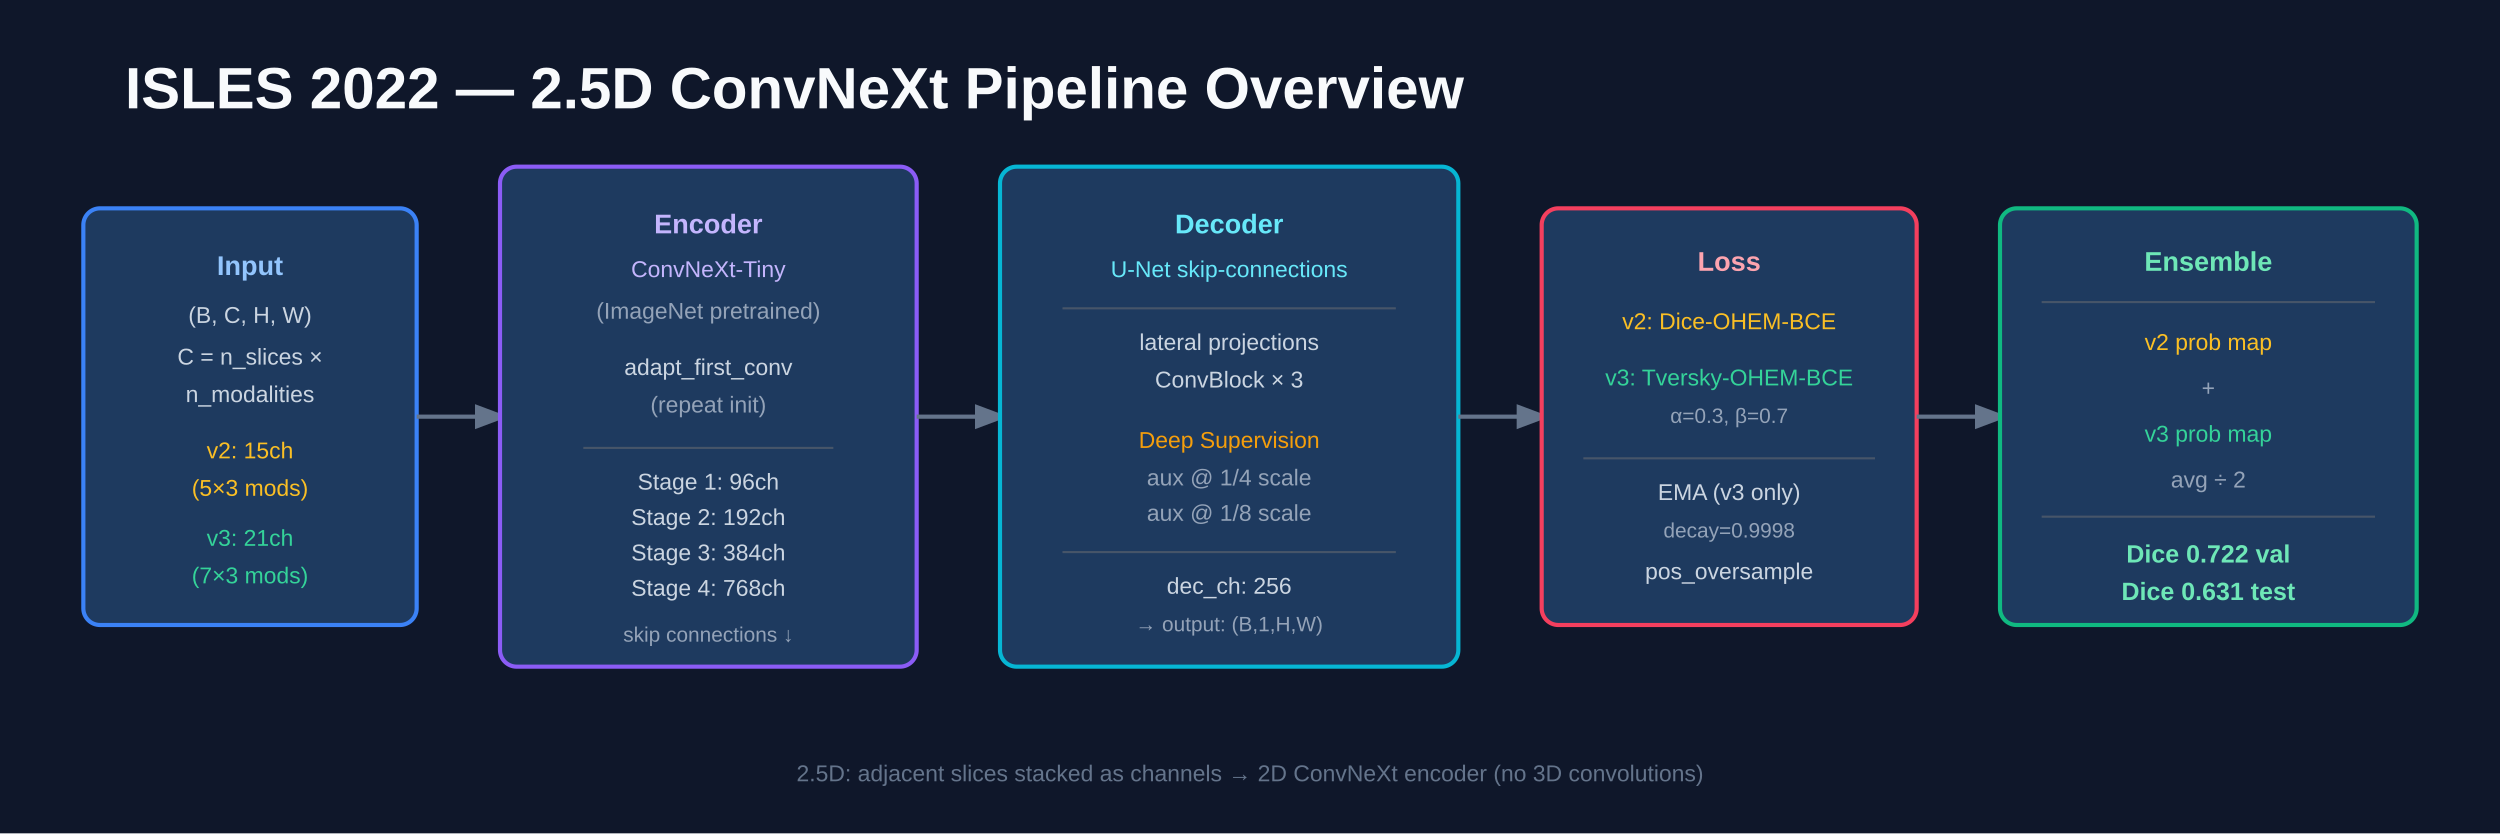
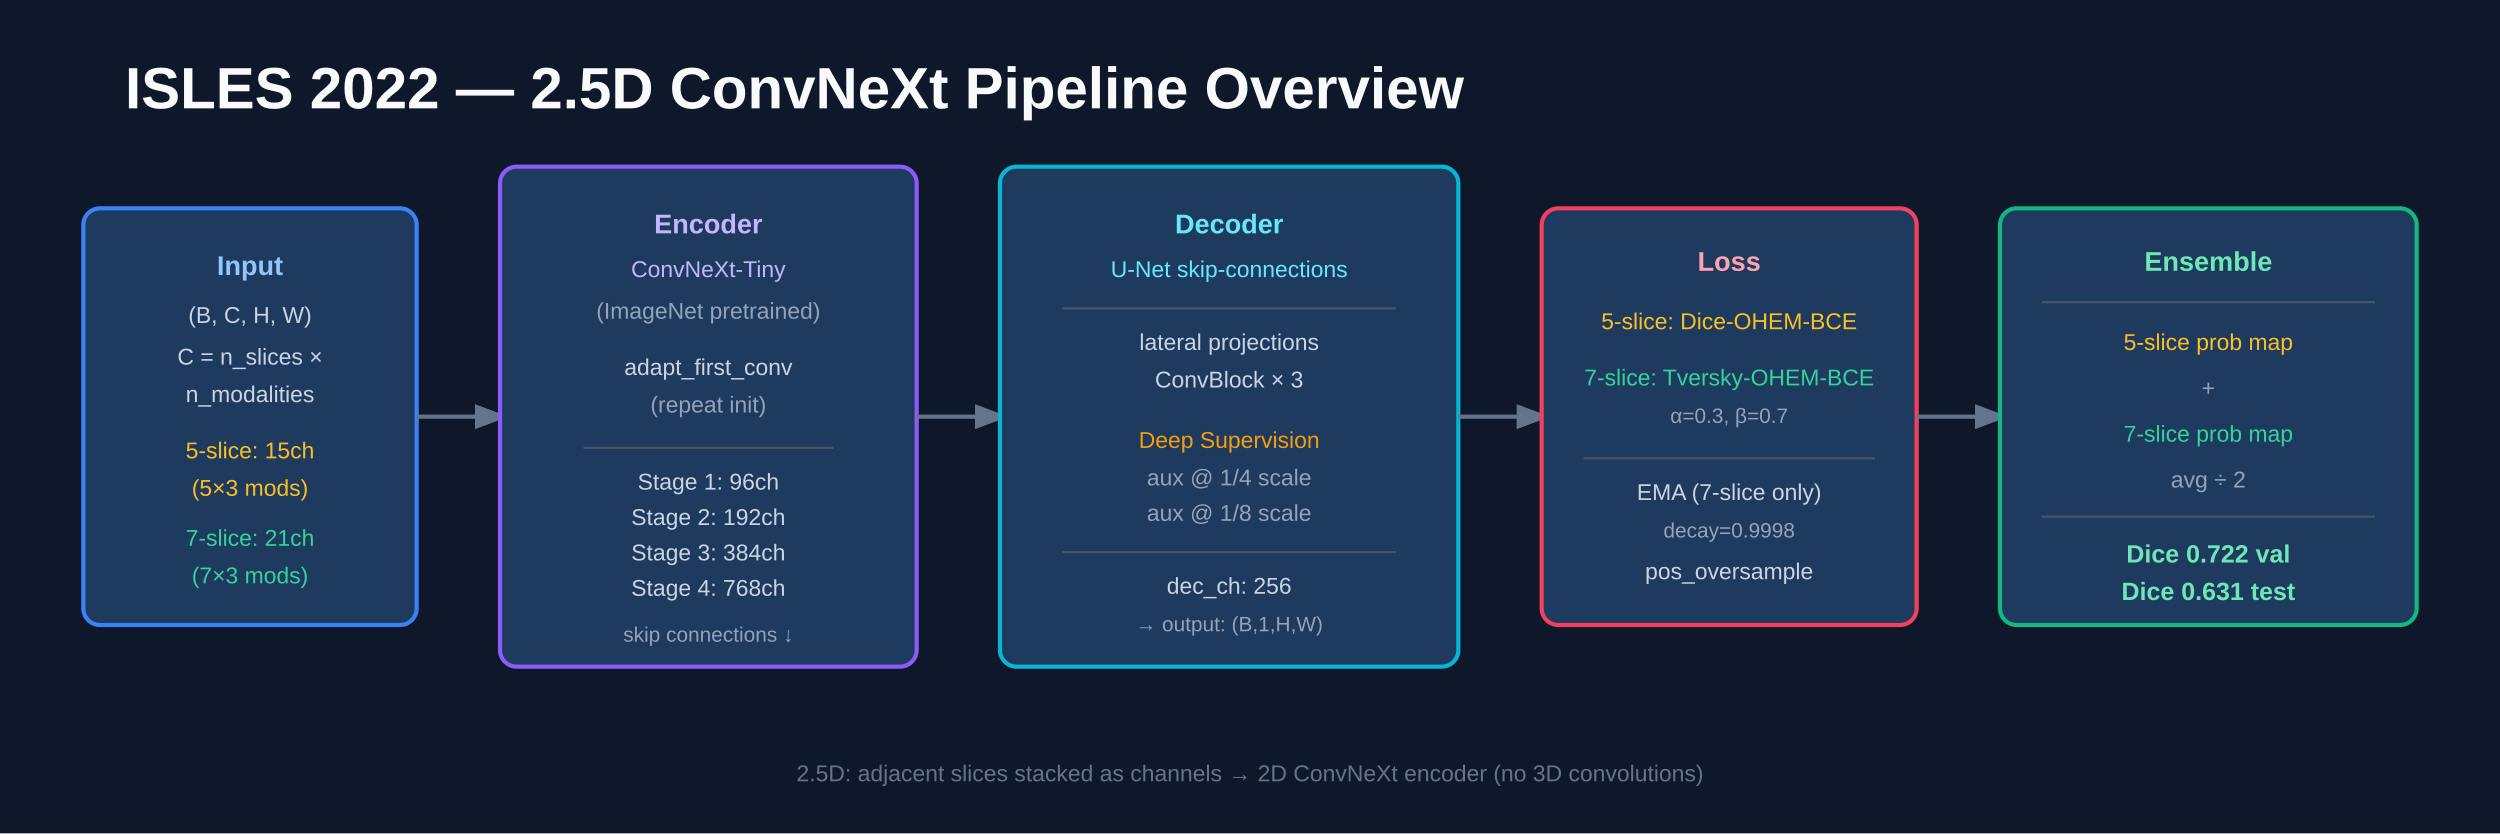
<svg xmlns="http://www.w3.org/2000/svg" width="1200" height="400" viewBox="0 0 1200 400" role="img" aria-labelledby="title desc">
  <rect width="1200" height="400" fill="#0f172a" />
  <text x="60" y="52" fill="#f8fafc" font-family="Arial, Helvetica, sans-serif" font-size="28" font-weight="700">ISLES 2022 — 2.5D ConvNeXt Pipeline Overview</text>
  <rect x="40" y="100" width="160" height="200" rx="8" fill="#1e3a5f" stroke="#3b82f6" stroke-width="2" />
  <text x="120" y="132" fill="#93c5fd" font-family="Arial" font-size="13" font-weight="700" text-anchor="middle">Input</text>
  <text x="120" y="155" fill="#cbd5e1" font-family="Arial" font-size="11" text-anchor="middle">(B, C, H, W)</text>
  <text x="120" y="175" fill="#cbd5e1" font-family="Arial" font-size="11" text-anchor="middle">C = n_slices ×</text>
  <text x="120" y="193" fill="#cbd5e1" font-family="Arial" font-size="11" text-anchor="middle">n_modalities</text>
-   <text x="120" y="220" fill="#fbbf24" font-family="Arial" font-size="11" text-anchor="middle">v2: 15ch</text>
+   <text x="120" y="220" fill="#fbbf24" font-family="Arial" font-size="11" text-anchor="middle">5-slice: 15ch</text>
  <text x="120" y="238" fill="#fbbf24" font-family="Arial" font-size="11" text-anchor="middle">(5×3 mods)</text>
-   <text x="120" y="262" fill="#34d399" font-family="Arial" font-size="11" text-anchor="middle">v3: 21ch</text>
+   <text x="120" y="262" fill="#34d399" font-family="Arial" font-size="11" text-anchor="middle">7-slice: 21ch</text>
  <text x="120" y="280" fill="#34d399" font-family="Arial" font-size="11" text-anchor="middle">(7×3 mods)</text>
  <line x1="200" y1="200" x2="240" y2="200" stroke="#64748b" stroke-width="2" marker-end="url(#arrow)" />
  <rect x="240" y="80" width="200" height="240" rx="8" fill="#1e3a5f" stroke="#8b5cf6" stroke-width="2" />
  <text x="340" y="112" fill="#c4b5fd" font-family="Arial" font-size="13" font-weight="700" text-anchor="middle">Encoder</text>
  <text x="340" y="133" fill="#c4b5fd" font-family="Arial" font-size="11" text-anchor="middle">ConvNeXt-Tiny</text>
  <text x="340" y="153" fill="#94a3b8" font-family="Arial" font-size="11" text-anchor="middle">(ImageNet pretrained)</text>
  <text x="340" y="180" fill="#cbd5e1" font-family="Arial" font-size="11" text-anchor="middle">adapt_first_conv</text>
  <text x="340" y="198" fill="#94a3b8" font-family="Arial" font-size="11" text-anchor="middle">(repeat init)</text>
  <line x1="280" y1="215" x2="400" y2="215" stroke="#475569" stroke-width="1" />
  <text x="340" y="235" fill="#cbd5e1" font-family="Arial" font-size="11" text-anchor="middle">Stage 1: 96ch</text>
  <text x="340" y="252" fill="#cbd5e1" font-family="Arial" font-size="11" text-anchor="middle">Stage 2: 192ch</text>
  <text x="340" y="269" fill="#cbd5e1" font-family="Arial" font-size="11" text-anchor="middle">Stage 3: 384ch</text>
  <text x="340" y="286" fill="#cbd5e1" font-family="Arial" font-size="11" text-anchor="middle">Stage 4: 768ch</text>
  <text x="340" y="308" fill="#94a3b8" font-family="Arial" font-size="10" text-anchor="middle">skip connections ↓</text>
  <line x1="440" y1="200" x2="480" y2="200" stroke="#64748b" stroke-width="2" marker-end="url(#arrow)" />
  <rect x="480" y="80" width="220" height="240" rx="8" fill="#1e3a5f" stroke="#06b6d4" stroke-width="2" />
  <text x="590" y="112" fill="#67e8f9" font-family="Arial" font-size="13" font-weight="700" text-anchor="middle">Decoder</text>
  <text x="590" y="133" fill="#67e8f9" font-family="Arial" font-size="11" text-anchor="middle">U-Net skip-connections</text>
  <line x1="510" y1="148" x2="670" y2="148" stroke="#475569" stroke-width="1" />
  <text x="590" y="168" fill="#cbd5e1" font-family="Arial" font-size="11" text-anchor="middle">lateral projections</text>
  <text x="590" y="186" fill="#cbd5e1" font-family="Arial" font-size="11" text-anchor="middle">ConvBlock × 3</text>
  <text x="590" y="215" fill="#f59e0b" font-family="Arial" font-size="11" text-anchor="middle">Deep Supervision</text>
  <text x="590" y="233" fill="#94a3b8" font-family="Arial" font-size="11" text-anchor="middle">aux @ 1/4 scale</text>
  <text x="590" y="250" fill="#94a3b8" font-family="Arial" font-size="11" text-anchor="middle">aux @ 1/8 scale</text>
  <line x1="510" y1="265" x2="670" y2="265" stroke="#475569" stroke-width="1" />
  <text x="590" y="285" fill="#cbd5e1" font-family="Arial" font-size="11" text-anchor="middle">dec_ch: 256</text>
  <text x="590" y="303" fill="#94a3b8" font-family="Arial" font-size="10" text-anchor="middle">→ output: (B,1,H,W)</text>
  <line x1="700" y1="200" x2="740" y2="200" stroke="#64748b" stroke-width="2" marker-end="url(#arrow)" />
  <rect x="740" y="100" width="180" height="200" rx="8" fill="#1e3a5f" stroke="#f43f5e" stroke-width="2" />
  <text x="830" y="130" fill="#fda4af" font-family="Arial" font-size="13" font-weight="700" text-anchor="middle">Loss</text>
-   <text x="830" y="158" fill="#fbbf24" font-family="Arial" font-size="11" text-anchor="middle">v2: Dice-OHEM-BCE</text>
-   <text x="830" y="185" fill="#34d399" font-family="Arial" font-size="11" text-anchor="middle">v3: Tversky-OHEM-BCE</text>
+   <text x="830" y="158" fill="#fbbf24" font-family="Arial" font-size="11" text-anchor="middle">5-slice: Dice-OHEM-BCE</text>
+   <text x="830" y="185" fill="#34d399" font-family="Arial" font-size="11" text-anchor="middle">7-slice: Tversky-OHEM-BCE</text>
  <text x="830" y="203" fill="#94a3b8" font-family="Arial" font-size="10" text-anchor="middle">α=0.3, β=0.7</text>
  <line x1="760" y1="220" x2="900" y2="220" stroke="#475569" stroke-width="1" />
-   <text x="830" y="240" fill="#cbd5e1" font-family="Arial" font-size="11" text-anchor="middle">EMA (v3 only)</text>
+   <text x="830" y="240" fill="#cbd5e1" font-family="Arial" font-size="11" text-anchor="middle">EMA (7-slice only)</text>
  <text x="830" y="258" fill="#94a3b8" font-family="Arial" font-size="10" text-anchor="middle">decay=0.9998</text>
  <text x="830" y="278" fill="#cbd5e1" font-family="Arial" font-size="11" text-anchor="middle">pos_oversample</text>
  <line x1="920" y1="200" x2="960" y2="200" stroke="#64748b" stroke-width="2" marker-end="url(#arrow)" />
  <rect x="960" y="100" width="200" height="200" rx="8" fill="#1e3a5f" stroke="#10b981" stroke-width="2" />
  <text x="1060" y="130" fill="#6ee7b7" font-family="Arial" font-size="13" font-weight="700" text-anchor="middle">Ensemble</text>
  <line x1="980" y1="145" x2="1140" y2="145" stroke="#475569" stroke-width="1" />
-   <text x="1060" y="168" fill="#fbbf24" font-family="Arial" font-size="11" text-anchor="middle">v2 prob map</text>
+   <text x="1060" y="168" fill="#fbbf24" font-family="Arial" font-size="11" text-anchor="middle">5-slice prob map</text>
  <text x="1060" y="190" fill="#94a3b8" font-family="Arial" font-size="11" text-anchor="middle">+</text>
-   <text x="1060" y="212" fill="#34d399" font-family="Arial" font-size="11" text-anchor="middle">v3 prob map</text>
+   <text x="1060" y="212" fill="#34d399" font-family="Arial" font-size="11" text-anchor="middle">7-slice prob map</text>
  <text x="1060" y="234" fill="#94a3b8" font-family="Arial" font-size="11" text-anchor="middle">avg ÷ 2</text>
  <line x1="980" y1="248" x2="1140" y2="248" stroke="#475569" stroke-width="1" />
  <text x="1060" y="270" fill="#6ee7b7" font-family="Arial" font-size="12" font-weight="700" text-anchor="middle">Dice 0.722 val</text>
  <text x="1060" y="288" fill="#6ee7b7" font-family="Arial" font-size="12" font-weight="700" text-anchor="middle">Dice 0.631 test</text>
  <defs>
    <marker id="arrow" markerWidth="8" markerHeight="8" refX="6" refY="3" orient="auto">
      <path d="M0,0 L0,6 L8,3 z" fill="#64748b" />
    </marker>
  </defs>
  <text x="600" y="375" fill="#64748b" font-family="Arial" font-size="11" text-anchor="middle">2.5D: adjacent slices stacked as channels → 2D ConvNeXt encoder (no 3D convolutions)</text>
</svg>
